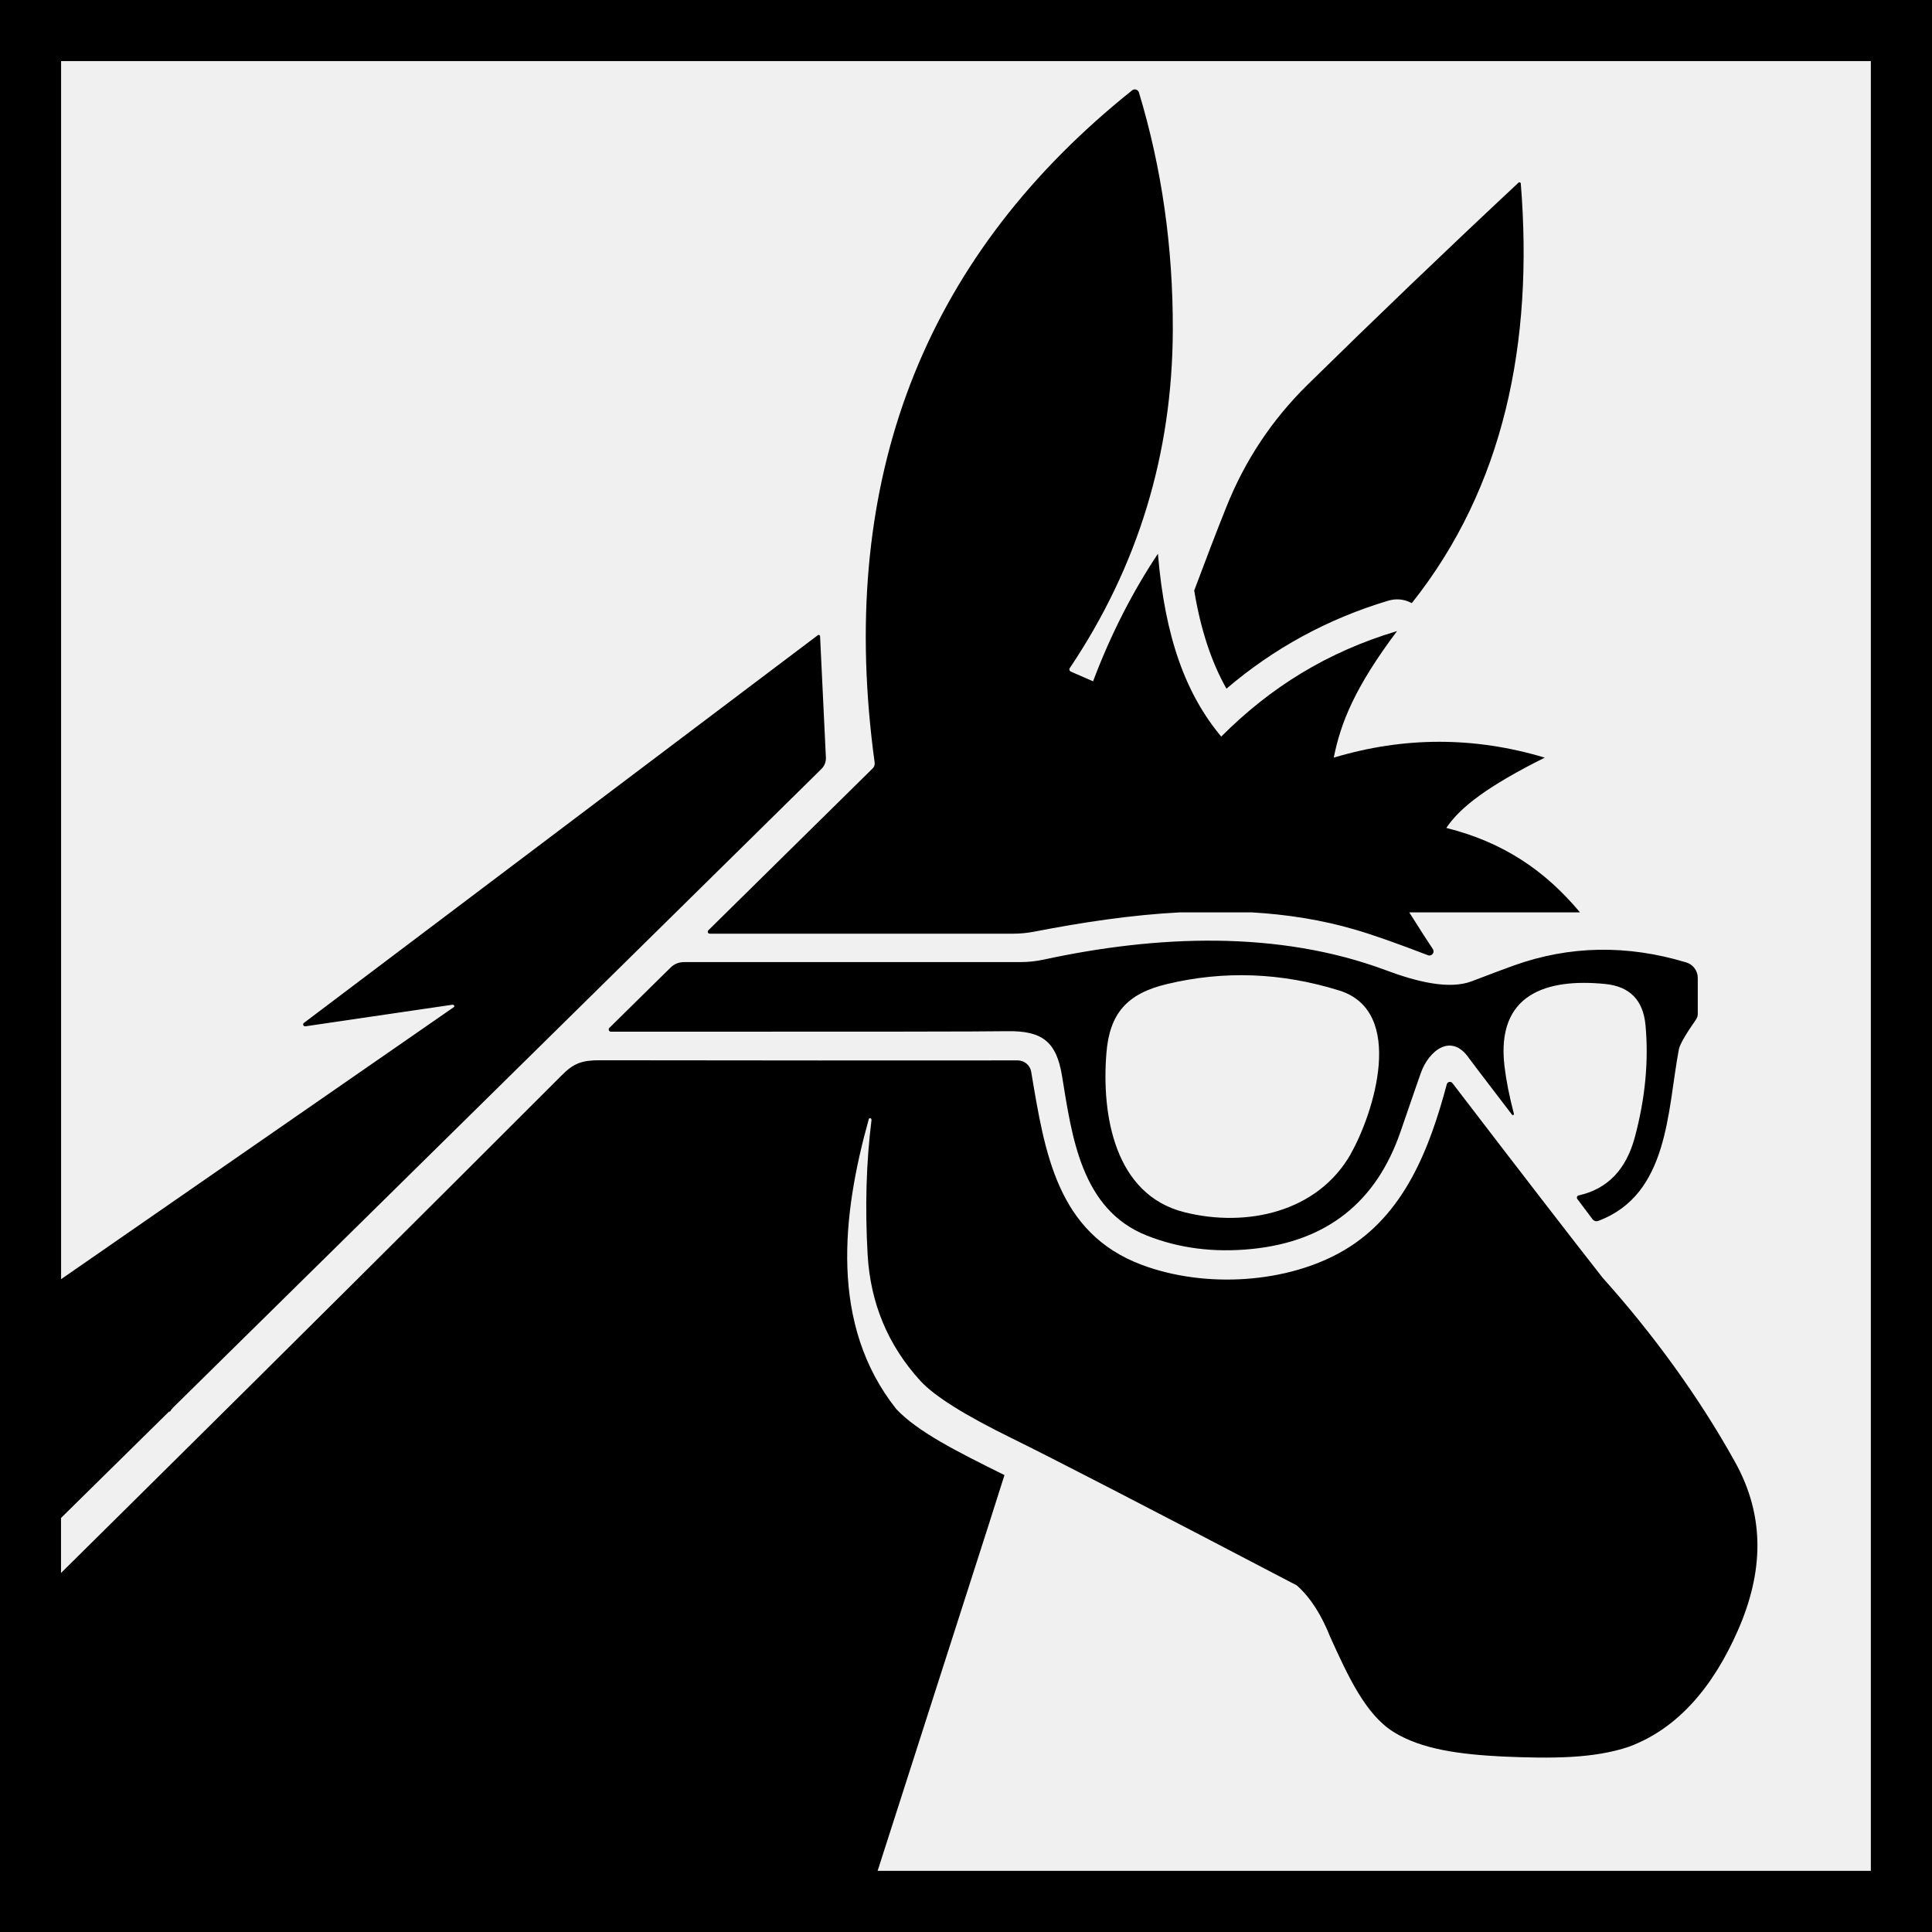
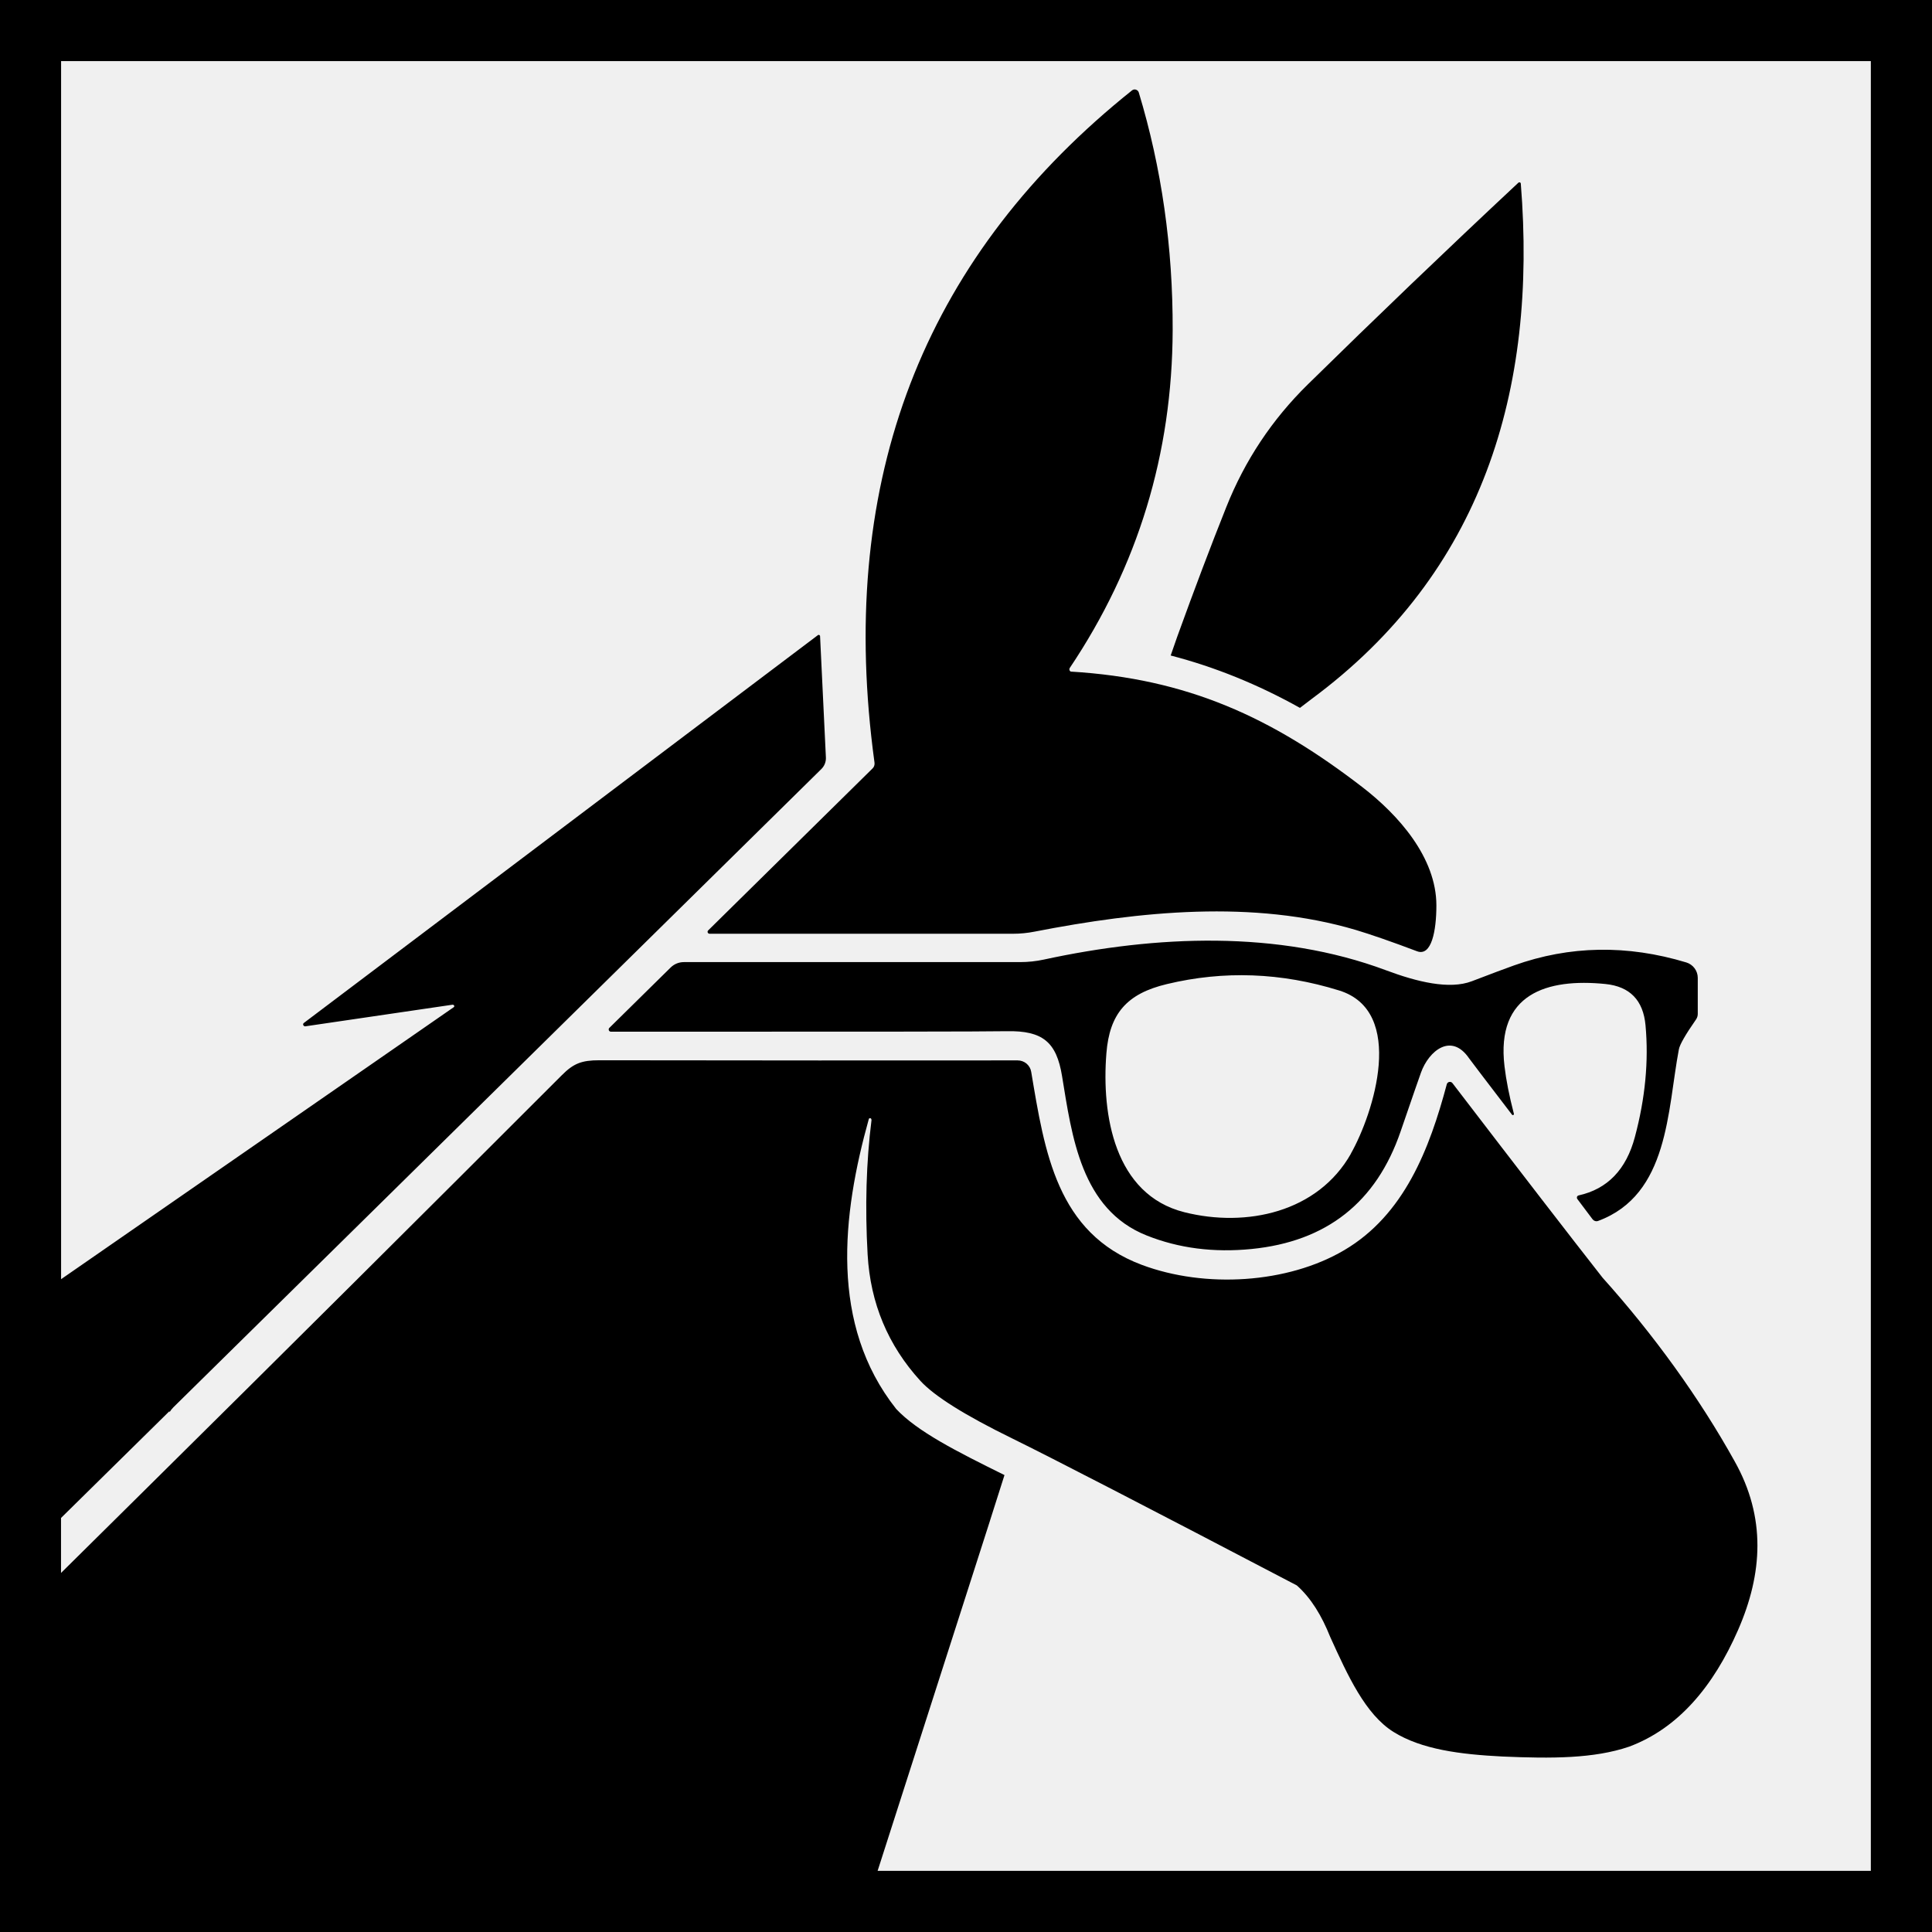
<svg xmlns="http://www.w3.org/2000/svg" viewBox="0 0 272.6 272.6" width="272.6" height="272.6">
  <style>@media(prefers-color-scheme:dark){path{fill:#fff}}</style>
-   <path d="m0 0h272.6v272.6h-272.6zm122.95 157.99c.01-.04 0-.09-.03-.13c-.02-.04-.06-.07-.11-.08c-.04-.01-.09-.01-.13.01c-.04.02-.08.05-.09.09c-3.78 13.53-5.57 29.01 3.86 40.92c2.98 3.18 8.44 5.95 15.28 9.33l-2.03 6.38v.01l-15.87 49.45h140.14v-255.35h-255.35v171.87l43.6-30.2h0l11.79-8.17c.04-.02.07-.06.08-.1c.01-.04.01-.09-.01-.13c-.02-.04-.05-.08-.09-.1c-.04-.02-.09-.03-.13-.03l-20.77 3.05c-.06.01-.12 0-.18-.04c-.05-.03-.1-.08-.12-.13c-.02-.06-.03-.12-.01-.17c.02-.06.05-.11.1-.14l72.52-54.71c.03-.02.06-.04.1-.04c.04 0 .07 0 .1.02c.03.02.06.04.08.07c.02.03.03.06.03.1l.82 17.08c.02.31-.03.61-.14.9c-.11.29-.28.54-.5.76l-63.68 62.73l-27.75 27.33c-.21.21-.39.44-.54.69v-.16l-15.31 15.08v7.76l11.19-11.07c20.75-20.53 40.57-40.25 59.47-59.16h0c1.66-1.67 2.81-2.11 5.3-2.11c21.65.03 41.32.04 59.02.02c.46 0 .9.16 1.25.45c.35.3.59.71.66 1.16c1.9 11.31 3.6 22.74 15.61 27.24c8.92 3.34 20.56 2.64 28.55-2.07c8.48-4.99 12.04-14.29 14.48-23.42c.02-.08.07-.16.13-.21c.06-.06.14-.1.22-.11c.08-.02.17-.01.25.02c.08.03.15.08.2.15c9.61 12.55 16.67 21.7 21.18 27.45c7.2 8.02 13.66 16.95 18.62 25.88c4.47 7.94 3.97 15.88.5 23.82c-3.47 7.94-8.44 13.89-15.38 16.47c-4.96 1.69-10.92 1.69-17.86 1.39c-5.95-.3-11.41-.99-15.38-3.47c-3.97-2.48-6.45-7.94-8.93-13.4c-1.19-2.98-2.68-5.46-4.71-7.27c-21.17-11.08-34.54-17.98-40.12-20.72c-6.71-3.28-11.04-6-13-8.15c-4.57-5.01-7.05-10.95-7.44-17.81c-.38-6.7-.2-13.03.55-19zm27.99-63.74c-.03.04-.04.09-.05.14c-.01.05 0 .1.01.15c.01.05.04.09.07.13c.03.04.07.07.12.09c1.06.46 2.11.92 3.14 1.37c2.55-6.77 5.66-12.76 9.15-18c.99 11.91 3.97 19.85 8.93 25.8c6.95-6.95 14.89-11.91 24.81-14.89c-5.95 7.94-7.94 12.9-8.93 17.86q14.89-4.47 29.77 0c-7.94 3.97-11.91 6.95-13.89 9.92c7.94 1.98 13.89 5.95 18.86 11.91h-24.09c1.65 2.62 2.76 4.34 3.33 5.18c.07.1.1.23.1.35c-.01.12-.05.24-.13.34c-.08.1-.18.17-.3.2c-.12.03-.25.03-.36-.02c-4.32-1.66-7.71-2.86-10.17-3.58c-4.78-1.41-9.72-2.18-14.74-2.47h-10.05c-6.9.36-13.82 1.41-20.52 2.71c-1.01.2-2.03.3-3.06.3h-42.8c-.06 0-.11-.02-.16-.05c-.05-.03-.08-.07-.1-.12c-.02-.05-.03-.11-.02-.16c.01-.05.04-.1.08-.14l23.19-22.85c.11-.1.19-.23.24-.38c.05-.14.06-.3.04-.45c-.17-1.23-.32-2.47-.46-3.72q-6.25-56.73 36.8-91.13c.08-.06.17-.1.26-.12c.1-.02.19-.01.29.02c.09.03.18.08.25.15c.07.07.12.16.15.25c3.22 10.65 4.82 21.83 4.78 33.55c-.06 17.43-4.9 33.31-14.52 47.65zm62.4 63.03c-3.93-5.14-5.95-7.79-6.06-7.96c-2.52-3.67-5.68-1.04-6.78 2.01c-.21.57-1.17 3.34-2.88 8.32c-3.43 10-10.44 15.53-21.03 16.58c-5.33.53-10.26-.1-14.78-1.9c-9.3-3.68-10.57-14.06-11.96-22.51c-.78-4.78-2.72-6.42-7.8-6.32c-2.77.06-21.38.08-55.84.07c-.06 0-.13-.02-.18-.05c-.05-.03-.1-.09-.12-.14c-.02-.06-.03-.12-.02-.19c.01-.06.04-.12.09-.16l8.65-8.52c.5-.49 1.16-.76 1.86-.76h47.44c1.14 0 2.27-.12 3.37-.36c15.81-3.42 33.04-4.18 48.28 1.52c4.36 1.63 8.92 2.75 12.09 1.54q4.2-1.61 5.95-2.23q11.79-4.21 24.32-.42c.46.14.87.43 1.16.82c.29.39.45.86.45 1.35v5.1c0 .28-.09.55-.25.78c-1.49 2.14-2.3 3.55-2.42 4.23c-1.63 8.6-1.39 20.49-11.39 24.19c-.14.05-.29.06-.43.01c-.14-.04-.26-.13-.35-.24l-2.15-2.86c-.03-.04-.05-.09-.06-.15c-.01-.05 0-.11.01-.16c.02-.05.05-.09.09-.13c.04-.03.09-.06.14-.07c4.07-.9 6.72-3.65 7.94-8.25c1.46-5.46 1.96-10.71 1.5-15.74c-.32-3.55-2.21-5.49-5.66-5.84c-8.24-.83-15.46 1.36-14.24 11.6c.23 1.96.67 4.19 1.32 6.69c.01.04.02.07 0 .11c-.01.04-.04.06-.07.08c-.03.02-.07.02-.11.01c-.04-.01-.07-.04-.09-.07zm.91-131.51c.03-.02.06-.04.1-.04c.03-.01.07-.01.1.01q.06.01.09.06c.02.03.04.06.04.1c1.81 22.44-2.37 42.85-15.38 59.2q-1.61-.86-3.37-.33q-12.72 3.82-22.78 12.4q-3.2-5.65-4.55-13.85c1.56-4.17 3.06-8.1 4.53-11.77c2.62-6.58 6.45-12.34 11.49-17.29c9.46-9.29 19.36-18.79 29.73-28.48zm-23.64 136.99c3.19-5.63 7.82-20.08-1.67-23.01c-8.15-2.53-16.25-2.83-24.29-.9c-5.68 1.35-8.1 4.19-8.54 9.76c-.7 8.7 1.14 19.95 11 22.43c8.75 2.2 18.83.02 23.51-8.27z" />
+   <path d="m0 0h272.6v272.6h-272.6zm122.95 157.99c.01-.04 0-.09-.03-.13c-.02-.04-.06-.07-.11-.08c-.04-.01-.09-.01-.13.01c-.04.02-.08.05-.09.09c-3.78 13.53-5.57 29.01 3.86 40.92c2.98 3.18 8.44 5.95 15.28 9.33l-2.03 6.38v.01l-15.87 49.45h140.14v-255.35h-255.35v171.87l43.6-30.2h0l11.79-8.17c.04-.02.07-.06.08-.1c.01-.04.01-.09-.01-.13c-.02-.04-.05-.08-.09-.1c-.04-.02-.09-.03-.13-.03l-20.77 3.05c-.06.01-.12 0-.18-.04c-.05-.03-.1-.08-.12-.13c-.02-.06-.03-.12-.01-.17c.02-.06.05-.11.1-.14l72.52-54.71c.03-.02.06-.04.1-.04c.04 0 .07 0 .1.02c.03.02.06.04.08.07c.02.03.03.06.03.1l.82 17.08c.02.31-.03.61-.14.9c-.11.29-.28.54-.5.76l-63.68 62.73l-27.75 27.33c-.21.21-.39.44-.54.69v-.16l-15.31 15.08v7.76l11.19-11.07c20.75-20.53 40.57-40.25 59.47-59.16h0c1.66-1.67 2.81-2.11 5.3-2.11c21.65.03 41.32.04 59.02.02c.46 0 .9.16 1.25.45c.35.3.59.71.66 1.16c1.9 11.31 3.6 22.74 15.61 27.24c8.92 3.34 20.56 2.64 28.55-2.07c8.48-4.99 12.04-14.29 14.48-23.42c.02-.08.07-.16.13-.21c.06-.06.14-.1.22-.11c.08-.02.17-.01.25.02c.08.03.15.08.2.15c9.61 12.55 16.67 21.7 21.18 27.45c7.2 8.02 13.66 16.95 18.62 25.88c4.47 7.94 3.97 15.88.5 23.82c-3.47 7.94-8.44 13.89-15.38 16.47c-4.96 1.69-10.92 1.69-17.86 1.39c-5.95-.3-11.41-.99-15.38-3.47c-3.97-2.48-6.45-7.94-8.93-13.4c-1.19-2.98-2.68-5.46-4.71-7.27c-21.17-11.08-34.54-17.98-40.12-20.72c-6.71-3.28-11.04-6-13-8.15c-4.57-5.01-7.05-10.95-7.44-17.81c-.38-6.7-.2-13.03.55-19zm27.99-63.74c-.03.04-.04.09-.05.14c-.01.05 0 .1.01.15c.01.05.04.09.07.13c.03.04.07.07.12.09c16.44.99 28.31 6.42 41.16 16.32c2.5 1.93 5.11 4.4 7.09 7.24c1.98 2.84 3.33 6.04 3.33 9.43c0 3.57-.68 7.24-2.73 6.47c-3.6-1.36-6.49-2.36-8.65-3.01c-14.45-4.27-30.41-2.66-45.31.24c-1.01.2-2.03.3-3.06.3h-42.8c-.06 0-.11-.02-.16-.05c-.05-.03-.08-.07-.1-.12c-.02-.05-.03-.11-.02-.16c.01-.05.04-.1.08-.14l23.19-22.85c.11-.1.19-.23.24-.38c.05-.14.06-.3.04-.45c-.17-1.23-.32-2.47-.46-3.72q-6.25-56.73 36.8-91.13c.08-.06.17-.1.26-.12c.1-.02.19-.01.29.02c.09.03.18.08.25.15c.07.07.12.16.15.25c3.22 10.65 4.82 21.83 4.78 33.55c-.06 17.43-4.9 33.31-14.52 47.65zm62.4 63.03c-3.93-5.14-5.95-7.79-6.06-7.96c-2.52-3.67-5.68-1.04-6.78 2.01c-.21.57-1.17 3.34-2.88 8.32c-3.43 10-10.44 15.53-21.03 16.58c-5.33.53-10.26-.1-14.78-1.9c-9.3-3.68-10.57-14.06-11.96-22.51c-.78-4.78-2.72-6.42-7.8-6.32c-2.77.06-21.38.08-55.84.07c-.06 0-.13-.02-.18-.05c-.05-.03-.1-.09-.12-.14c-.02-.06-.03-.12-.02-.19c.01-.06.04-.12.09-.16l8.65-8.52c.5-.49 1.16-.76 1.86-.76h47.44c1.14 0 2.27-.12 3.37-.36c15.81-3.42 33.04-4.18 48.28 1.52c4.36 1.63 8.92 2.75 12.09 1.54q4.2-1.61 5.95-2.23q11.79-4.21 24.32-.42c.46.14.87.43 1.16.82c.29.39.45.86.45 1.35v5.1c0 .28-.09.55-.25.78c-1.49 2.14-2.3 3.55-2.42 4.23c-1.63 8.6-1.39 20.49-11.39 24.19c-.14.05-.29.06-.43.01c-.14-.04-.26-.13-.35-.24l-2.15-2.86c-.03-.04-.05-.09-.06-.15c-.01-.05 0-.11.01-.16c.02-.05.05-.09.09-.13c.04-.03.09-.06.14-.07c4.07-.9 6.72-3.65 7.94-8.25c1.46-5.46 1.96-10.71 1.5-15.74c-.32-3.55-2.21-5.49-5.66-5.84c-8.24-.83-15.46 1.36-14.24 11.6c.23 1.96.67 4.19 1.32 6.69c.01.04.02.07 0 .11c-.01.04-.04.06-.07.08c-.03.02-.07.02-.11.01c-.04-.01-.07-.04-.09-.07zm.91-131.51c.03-.02.06-.04.1-.04c.03-.01.07-.01.1.01q.06.01.09.06c.02.03.04.06.04.1c2.35 29.17-5.41 54.92-29.55 72.75l-1.61 1.23q-8.9-4.97-18.24-7.39l.93-2.67c2.41-6.66 4.71-12.75 6.92-18.28c2.62-6.58 6.45-12.34 11.49-17.29c9.46-9.29 19.36-18.79 29.73-28.48zm-23.64 136.99c3.19-5.63 7.82-20.08-1.67-23.01c-8.15-2.53-16.25-2.83-24.29-.9c-5.68 1.35-8.1 4.19-8.54 9.76c-.7 8.7 1.14 19.95 11 22.43c8.75 2.2 18.83.02 23.51-8.27z" />
</svg>
